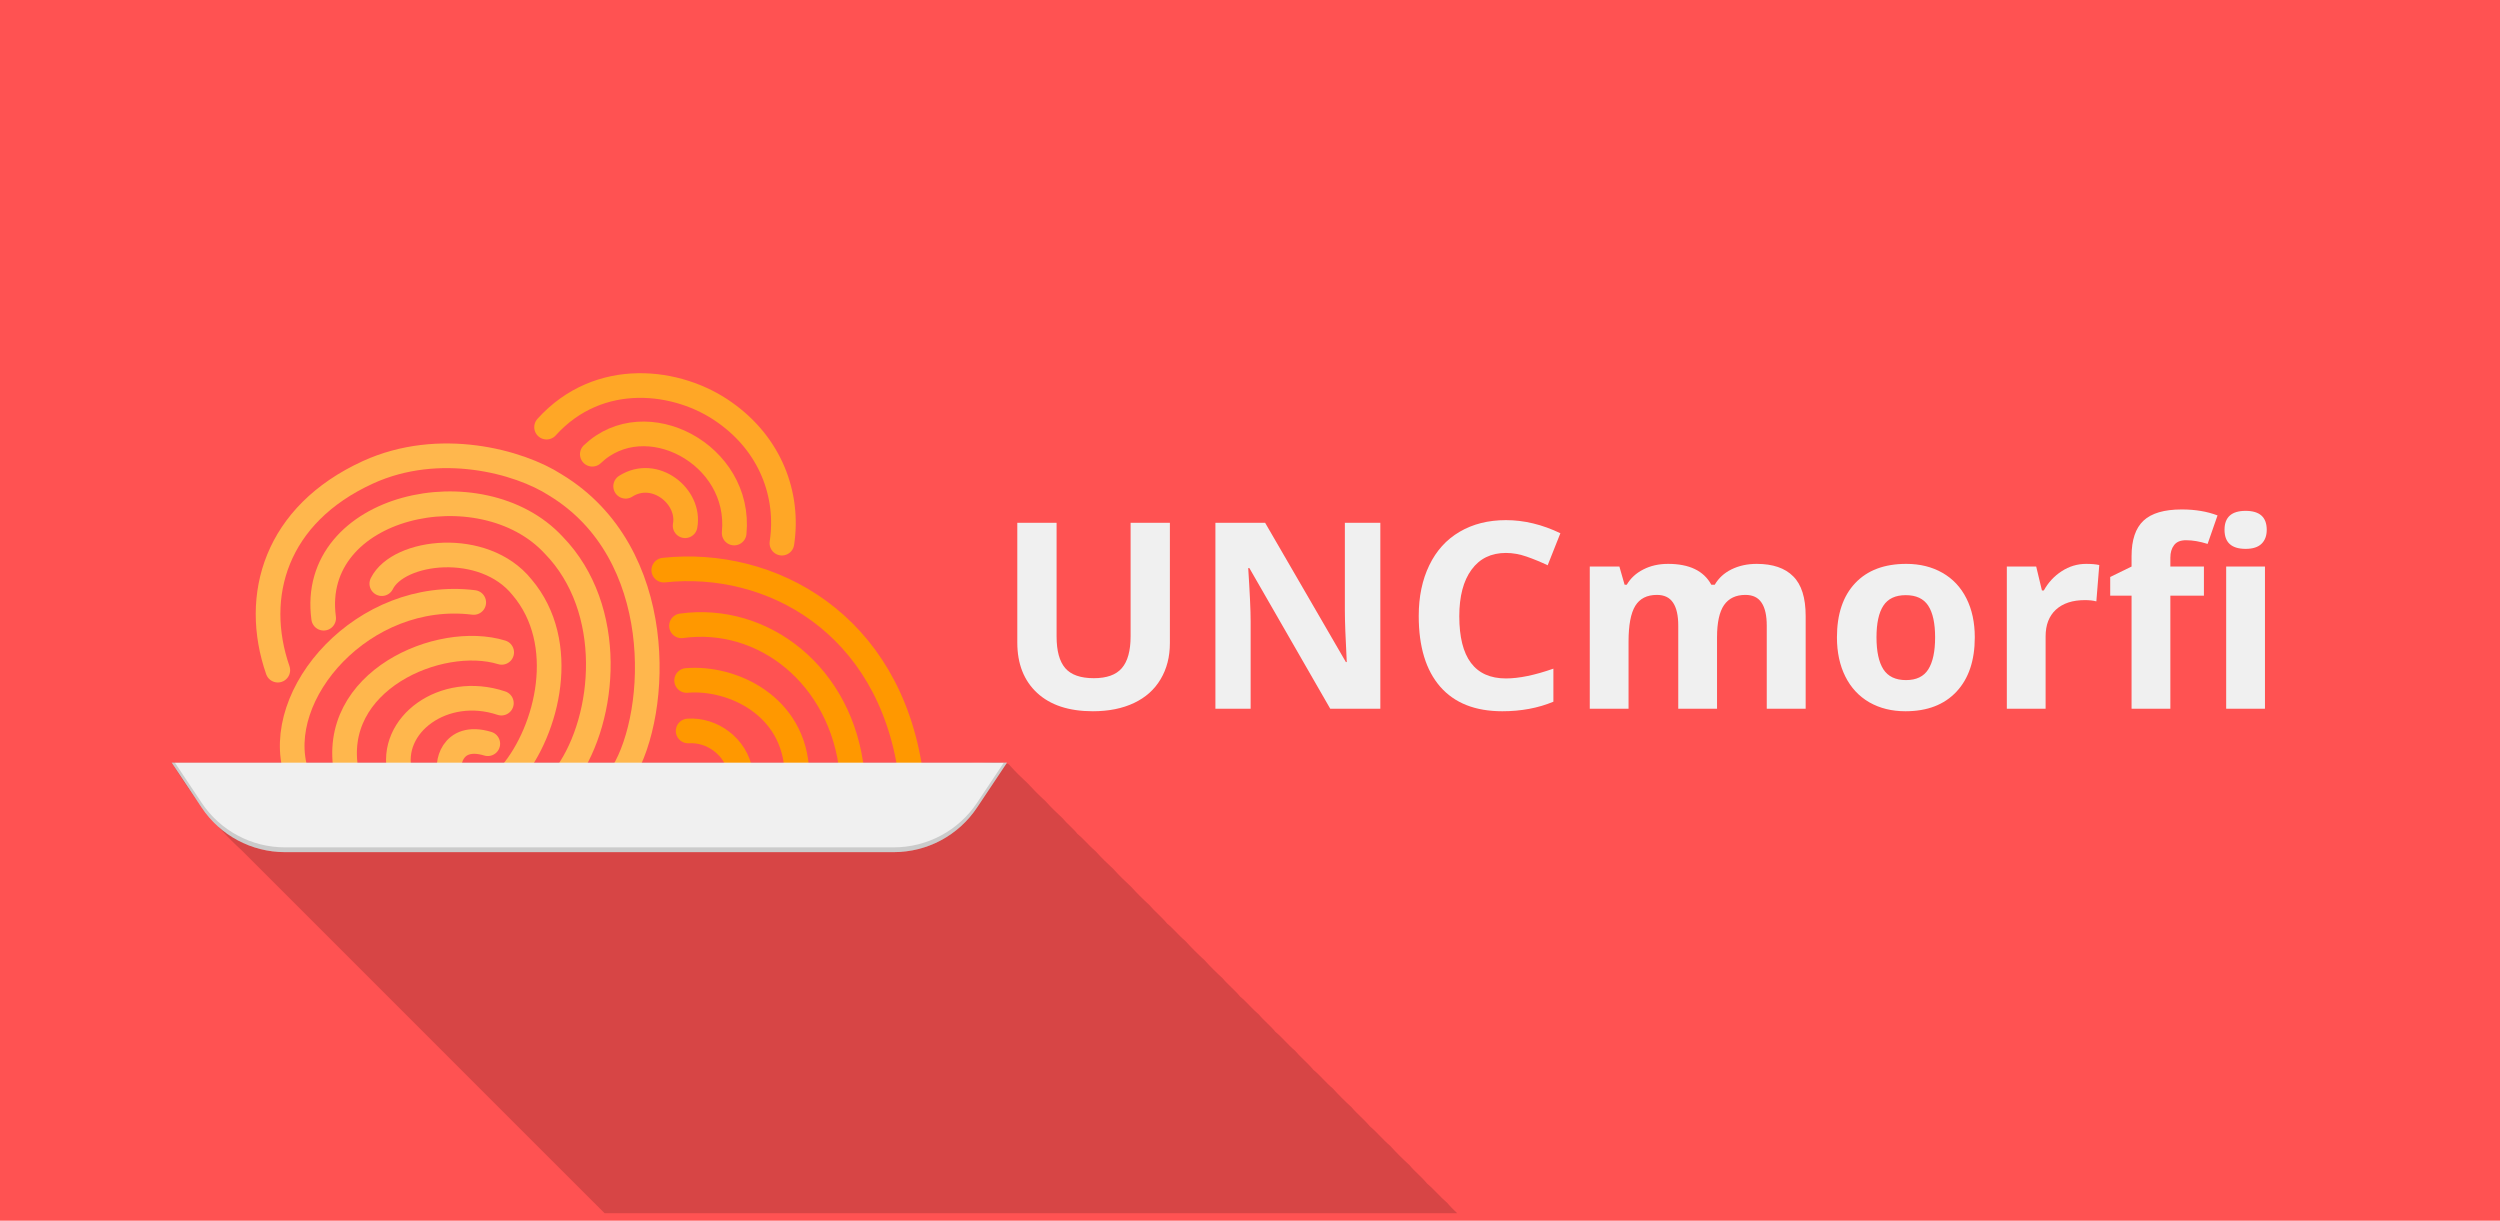
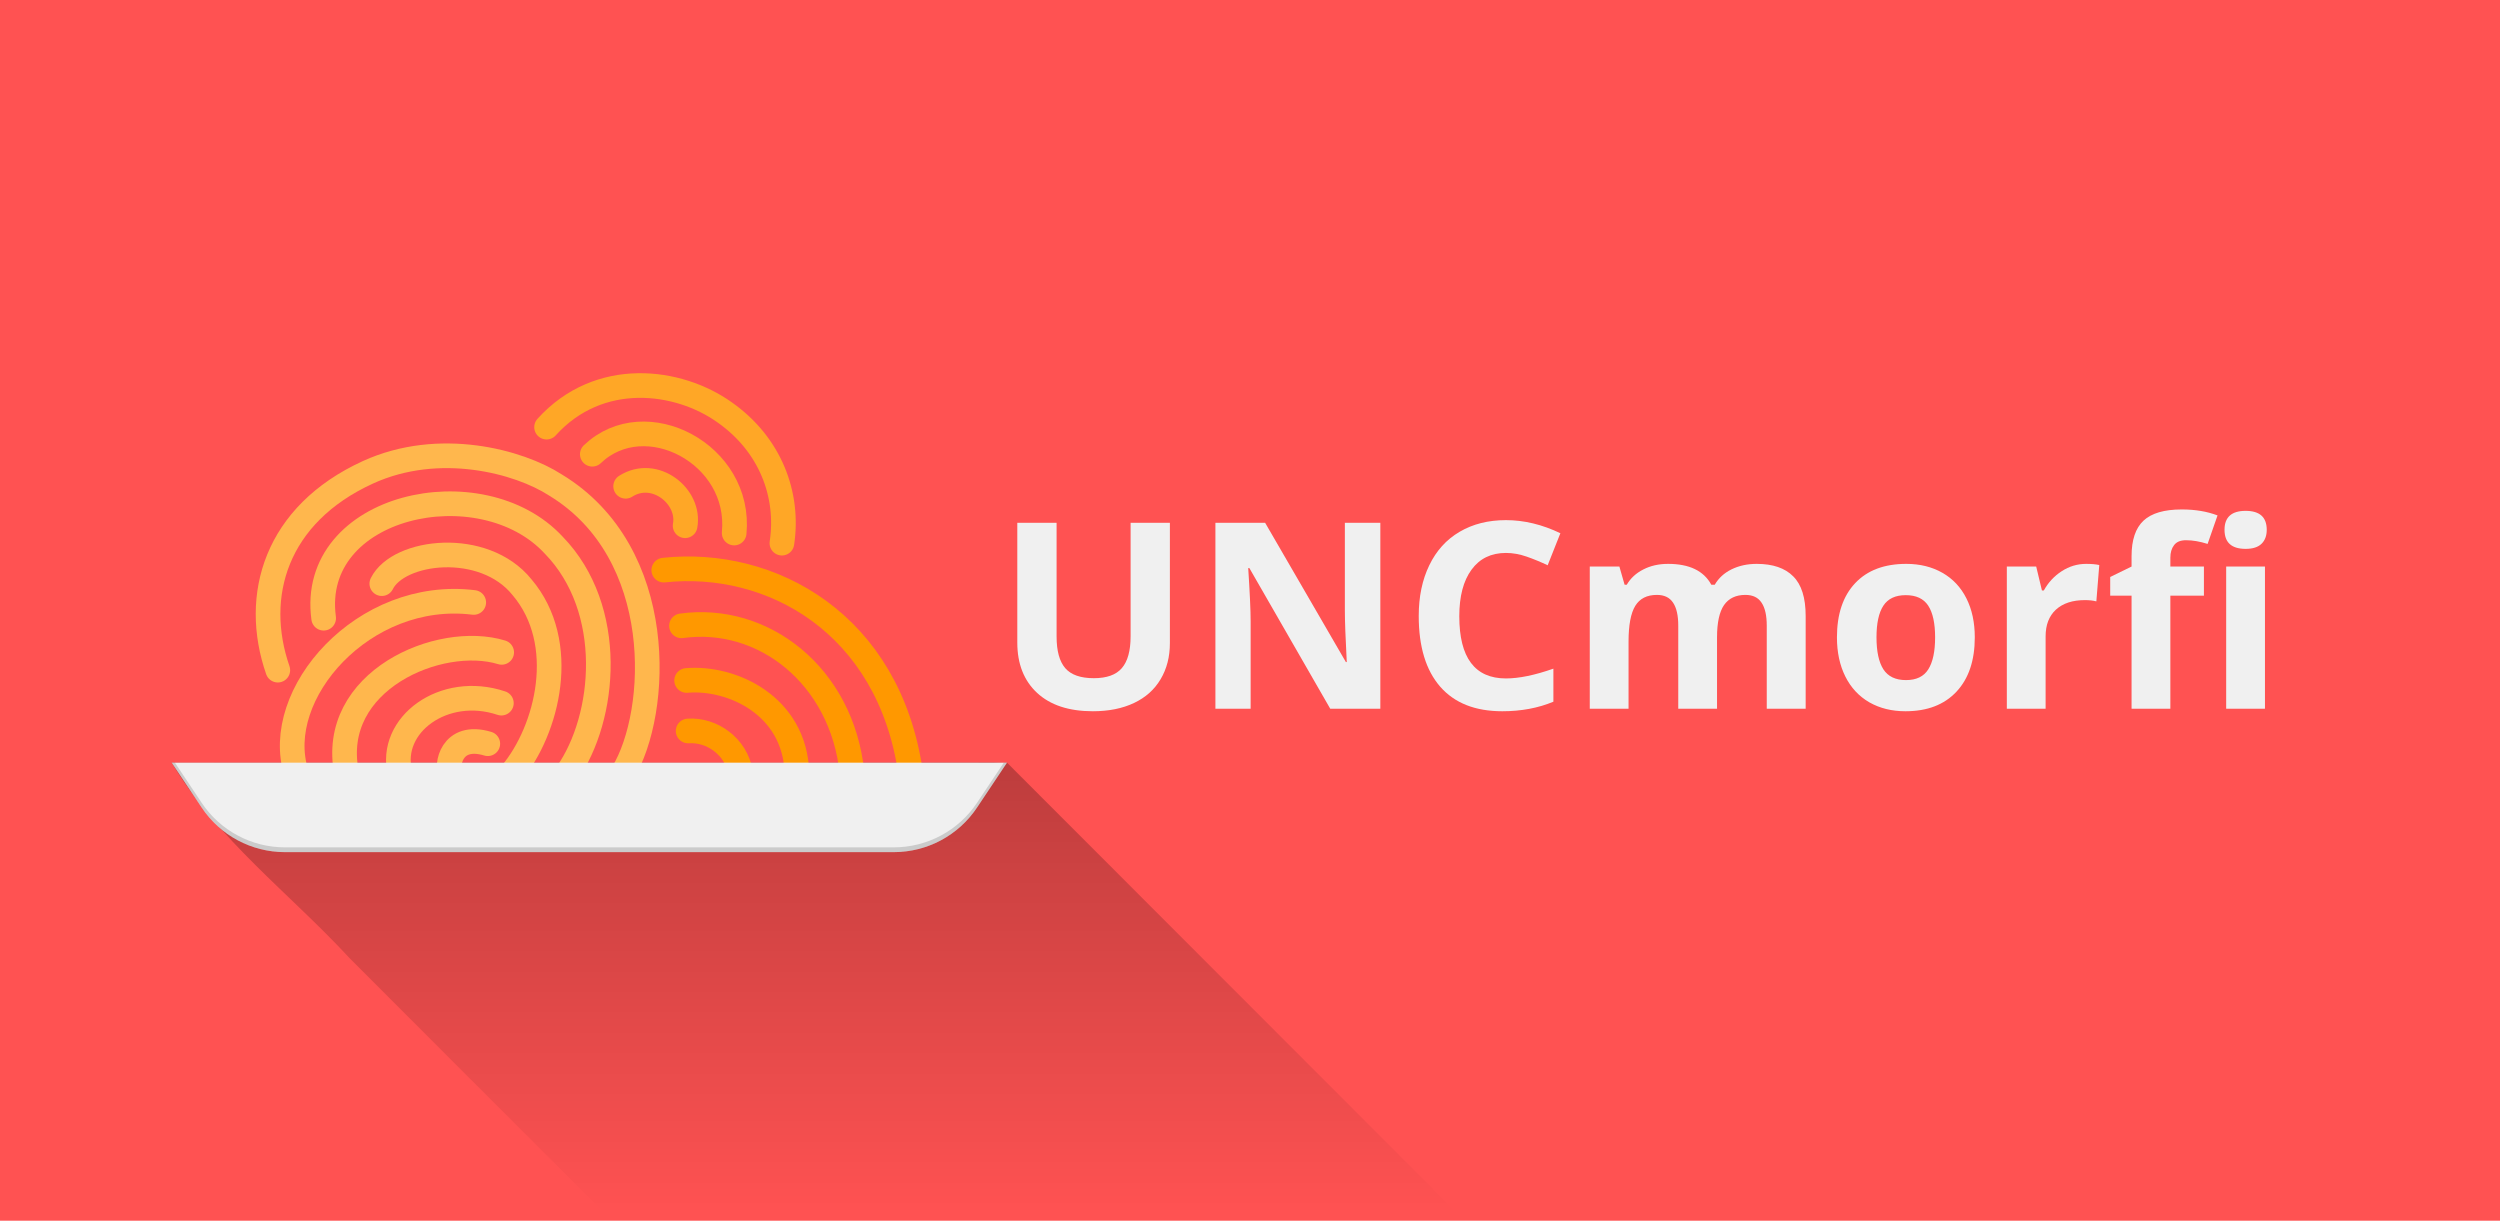
<svg xmlns="http://www.w3.org/2000/svg" xmlns:xlink="http://www.w3.org/1999/xlink" id="svg8" version="1.1" viewBox="0 0 270.933 132.292" height="500" width="1024">
  <defs id="defs2">
    <linearGradient gradientTransform="translate(-91.17773,-377.5371)" gradientUnits="userSpaceOnUse" y2="877.537" x2="338.754" y1="695.757" x1="338.754" id="linearGradient1644" xlink:href="#linearGradient1478" />
    <linearGradient id="linearGradient1478">
      <stop style="stop-color:#000000;stop-opacity:0.251" offset="0" id="stop1474" />
      <stop style="stop-color:#000000;stop-opacity:0;" offset="1" id="stop1476" />
    </linearGradient>
+     <linearGradient xlink:href="#linearGradient1478" id="linearGradient5726" gradientUnits="userSpaceOnUse" gradientTransform="translate(-158.1894,-689.4824)" x1="-5.163" y1="888.397" x2="-5.163" y2="948.503" />
+     <linearGradient xlink:href="#linearGradient1478" id="linearGradient849" gradientUnits="userSpaceOnUse" gradientTransform="translate(-158.1894,-689.4824)" x1="-5.163" y1="888.397" x2="-5.163" y2="948.503" />
  </defs>
  <g style="display:inline" transform="translate(0,-164.7083)" id="layer1">
    <rect y="164.708" x="7.1207683e-06" height="132.292" width="270.933" id="rect193-1" style="display:inline;opacity:1;vector-effect:none;fill:#ff5252;fill-opacity:1;stroke:none;stroke-width:0.276px;stroke-linecap:butt;stroke-linejoin:miter;stroke-miterlimit:4;stroke-dasharray:none;stroke-dashoffset:0;stroke-opacity:1" />
  </g>
  <g style="display:inline" id="layer2">
    <g aria-label="UNCmorfi" transform="matrix(0.2645833,0,0,0.2645833,-20.2836,10.6829)" style="font-style:normal;font-variant:normal;font-weight:bold;font-stretch:normal;font-size:106.667px;line-height:125%;font-family:'Noto Sans';-inkscape-font-specification:'Noto Sans Bold';letter-spacing:0px;word-spacing:0px;display:inline;opacity:1;vector-effect:none;fill:#f0f0f0;fill-opacity:1;stroke:none;stroke-width:1.298;stroke-linecap:butt;stroke-linejoin:miter;stroke-miterlimit:4;stroke-dasharray:none;stroke-dashoffset:0;stroke-opacity:1" id="flowRoot1040-5">
      <path d="m 555.848,173.764 v 49.271 q 0,8.438 -3.802,14.792 -3.75,6.354 -10.885,9.74 -7.135,3.385 -16.875,3.385 -14.688,0 -22.812,-7.5 -8.125,-7.552 -8.125,-20.625 v -49.062 h 16.094 v 46.615 q 0,8.802 3.542,12.917 3.542,4.115 11.719,4.115 7.917,0 11.458,-4.115 3.594,-4.167 3.594,-13.021 V 173.764 Z" id="path9367" />
      <path d="m 642.046,249.91 h -20.521 l -33.125,-57.604 H 587.931 q 0.99,15.26 0.99,21.771 v 35.833 H 574.494 V 173.764 h 20.365 l 33.073,57.031 h 0.365 q -0.781,-14.844 -0.781,-20.99 V 173.764 h 14.531 z" id="path9369" />
      <path d="m 693.504,186.108 q -9.115,0 -14.115,6.875 -5,6.823 -5,19.062 0,25.469 19.115,25.469 8.021,0 19.427,-4.01 v 13.542 q -9.375,3.906 -20.938,3.906 -16.615,0 -25.417,-10.052 -8.802,-10.104 -8.802,-28.958 0,-11.875 4.323,-20.781 4.323,-8.958 12.396,-13.698 8.125,-4.792 19.01,-4.792 11.094,0 22.292,5.365 l -5.208,13.125 q -4.271,-2.031 -8.594,-3.542 -4.323,-1.51 -8.49,-1.51 z" id="path9371" />
      <path d="m 779.962,249.91 h -15.885 v -34.01 q 0,-6.302 -2.135,-9.427 -2.083,-3.177 -6.615,-3.177 -6.094,0 -8.854,4.479 -2.76,4.479 -2.76,14.74 v 27.396 h -15.885 v -58.229 h 12.135 l 2.135,7.448 h 0.885 q 2.344,-4.01 6.771,-6.25 4.427,-2.292 10.156,-2.292 13.073,0 17.708,8.542 h 1.406 q 2.344,-4.062 6.875,-6.302 4.583,-2.24 10.312,-2.24 9.896,0 14.948,5.104 5.104,5.052 5.104,16.25 v 37.969 h -15.938 v -34.01 q 0,-6.302 -2.135,-9.427 -2.083,-3.177 -6.615,-3.177 -5.833,0 -8.75,4.167 -2.865,4.167 -2.865,13.229 z" id="path9373" />
      <path d="m 845.275,220.691 q 0,8.646 2.812,13.073 2.865,4.427 9.271,4.427 6.354,0 9.115,-4.375 2.812,-4.427 2.812,-13.125 0,-8.646 -2.812,-12.969 -2.812,-4.323 -9.219,-4.323 -6.354,0 -9.167,4.323 -2.812,4.271 -2.812,12.969 z m 40.26,0 q 0,14.219 -7.5,22.24 -7.5,8.021 -20.885,8.021 -8.385,0 -14.792,-3.646 -6.406,-3.698 -9.844,-10.573 -3.438,-6.875 -3.438,-16.042 0,-14.271 7.448,-22.188 7.448,-7.917 20.938,-7.917 8.385,0 14.792,3.646 6.406,3.646 9.844,10.469 3.438,6.823 3.438,15.99 z" id="path9375" />
      <path d="m 931.16,190.587 q 3.229,0 5.365,0.469 l -1.198,14.896 q -1.927,-0.521 -4.688,-0.521 -7.604,0 -11.875,3.906 -4.219,3.906 -4.219,10.938 v 29.635 h -15.885 v -58.229 h 12.031 l 2.344,9.792 h 0.781 q 2.708,-4.896 7.292,-7.865 4.635,-3.021 10.052,-3.021 z" id="path9377" />
      <path d="m 979.389,203.608 h -13.75 v 46.302 h -15.885 v -46.302 h -8.75 v -7.656 l 8.75,-4.271 v -4.271 q 0,-9.948 4.896,-14.531 4.896,-4.583 15.677,-4.583 8.229,0 14.635,2.448 l -4.062,11.667 q -4.792,-1.51 -8.854,-1.51 -3.385,0 -4.896,2.031 -1.51,1.979 -1.51,5.104 v 3.646 h 13.75 z m 8.438,-26.979 q 0,-7.76 8.646,-7.76 8.646,0 8.646,7.76 0,3.698 -2.188,5.781 -2.135,2.031 -6.458,2.031 -8.646,0 -8.646,-7.812 z m 16.563,73.281 h -15.885 v -58.229 h 15.885 z" id="path9379" />
    </g>
  </g>
  <g style="display:inline" id="layer3">
    <g id="g939" transform="matrix(0.7856491,0,0,0.7856491,193.8607,-72.01749)">
-       <path id="path6288-3" d="m -109.677,196.825 c -1.117,0.021 -2.403,0.134 -3.308,0.041 h -110.085 c 2.721,4.45 5.829,8.62 9.693,12.134 16.692,16.656 33.328,33.369 50.025,50.019 h 117.606 c -0.479,-0.464 -0.964,-0.925 -1.373,-1.426 -1.018,-0.861 -1.799,-1.85 -2.82,-2.709 -0.713,-0.885 -1.687,-1.628 -2.401,-2.512 -0.937,-0.851 -1.821,-1.73 -2.643,-2.643 -1.02,-0.86 -1.794,-1.853 -2.819,-2.71 -0.758,-0.927 -1.769,-1.718 -2.534,-2.643 -0.918,-0.827 -1.771,-1.689 -2.577,-2.577 -0.978,-0.814 -1.699,-1.766 -2.687,-2.577 -0.76,-0.926 -1.765,-1.721 -2.533,-2.643 -0.978,-0.815 -1.701,-1.767 -2.687,-2.577 -0.668,-0.841 -1.59,-1.545 -2.269,-2.379 -0.951,-0.796 -1.659,-1.722 -2.621,-2.511 -0.71,-0.885 -1.68,-1.632 -2.401,-2.511 -0.89,-0.808 -1.727,-1.646 -2.511,-2.511 -0.913,-0.83 -1.769,-1.691 -2.577,-2.577 -0.929,-0.772 -1.611,-1.679 -2.555,-2.445 -0.734,-0.905 -1.718,-1.679 -2.468,-2.577 -0.889,-0.81 -1.726,-1.646 -2.511,-2.511 -0.864,-0.788 -1.684,-1.601 -2.445,-2.445 -0.864,-0.788 -1.684,-1.601 -2.445,-2.445 -0.902,-0.753 -1.569,-1.635 -2.489,-2.378 -0.599,-0.776 -1.453,-1.415 -2.071,-2.181 -0.842,-0.767 -1.636,-1.559 -2.378,-2.379 -0.865,-0.788 -1.68,-1.603 -2.445,-2.445 -0.84,-0.768 -1.638,-1.559 -2.379,-2.379 -0.228,-0.456 -1.176,-0.525 -2.293,-0.504 z" style="display:inline;opacity:1;vector-effect:none;fill:#010101;fill-opacity:0.157;stroke-width:0.429;stroke-linecap:butt;stroke-linejoin:miter;stroke-miterlimit:4;stroke-dasharray:none;stroke-dashoffset:0;stroke-opacity:1" />
+       <path style="display:inline;opacity:1;vector-effect:none;fill:url(#linearGradient849);fill-opacity:1;stroke-width:0.662;stroke-linecap:butt;stroke-linejoin:miter;stroke-miterlimit:4;stroke-dasharray:none;stroke-dashoffset:0;stroke-opacity:1" d="m -109.677,196.825 c -37.793,0.096 -75.596,0.014 -113.393,0.041 6.264,10.582 16.309,18.052 24.548,26.98 11.72,11.728 23.43,23.466 35.17,35.173 h 117.606 l -62.101,-62.154 -0.35,0.032 -1.48,-0.073 z" id="path6288-3" />
      <g id="g893" style="display:inline" transform="matrix(1.360024,0,0,1.360024,-229.7755,65.42746)">
        <path style="fill:none;stroke:#ff9800;stroke-width:2.5;stroke-linecap:round;stroke-linejoin:miter;stroke-miterlimit:4;stroke-dasharray:none;stroke-opacity:1" d="m 54.839,77.118 c 10.801,-1.171 22.838,5.333 25.035,20.557" id="path985" />
        <path id="path987" d="m 56.635,82.768 c 8.281,-1.153 16.259,5.035 17.295,14.874" style="fill:none;stroke:#ff9800;stroke-width:2.5;stroke-linecap:round;stroke-linejoin:miter;stroke-miterlimit:4;stroke-dasharray:none;stroke-opacity:1" />
        <path style="fill:none;stroke:#ff9800;stroke-width:2.5;stroke-linecap:round;stroke-linejoin:miter;stroke-miterlimit:4;stroke-dasharray:none;stroke-opacity:1" d="m 57.157,88.31 c 4.541,-0.389 10.992,2.502 11.192,9.408" id="path989" />
        <path id="path991" d="m 57.311,93.431 c 2.388,-0.162 4.885,1.554 5.325,4.266" style="fill:none;stroke:#ff9800;stroke-width:2.5;stroke-linecap:round;stroke-linejoin:miter;stroke-miterlimit:4;stroke-dasharray:none;stroke-opacity:1" />
        <path id="path993" d="m 42.953,62.616 c 5.311,-5.879 13.339,-4.876 18.08,-1.486 4.59,3.234 6.537,8.316 5.789,13.253" style="fill:none;stroke:#ffa726;stroke-width:2.5;stroke-linecap:round;stroke-linejoin:miter;stroke-miterlimit:4;stroke-dasharray:none;stroke-opacity:1" />
        <path style="fill:none;stroke:#ffa726;stroke-width:2.5;stroke-linecap:round;stroke-linejoin:miter;stroke-miterlimit:4;stroke-dasharray:none;stroke-opacity:1" d="m 47.592,65.363 c 5.369,-5.134 15.168,-0.014 14.388,7.993" id="path995" />
        <path id="path997" d="m 50.973,68.613 c 2.968,-1.886 6.579,1.029 6.033,4.003" style="fill:none;stroke:#ffa726;stroke-width:2.5;stroke-linecap:round;stroke-linejoin:miter;stroke-miterlimit:4;stroke-dasharray:none;stroke-opacity:1" />
        <path style="fill:none;stroke:#ffb74d;stroke-width:2.5;stroke-linecap:round;stroke-linejoin:miter;stroke-miterlimit:4;stroke-dasharray:none;stroke-opacity:1" d="m 15.694,87.263 c -2.612,-7.53 -0.219,-15.789 9.152,-20.071 7.217,-3.292 15.31,-1.1 19.008,1.292 11.351,6.879 10.574,23.048 6.834,29.207" id="path1003" />
        <path id="path1005" d="m 20.344,81.995 c -1.555,-11.546 15.994,-15.357 23.332,-7.413 6.285,6.457 5.342,17.487 1.321,23.192" style="fill:none;stroke:#ffb74d;stroke-width:2.5;stroke-linecap:round;stroke-linejoin:miter;stroke-miterlimit:4;stroke-dasharray:none;stroke-opacity:1" />
        <path style="fill:none;stroke:#ffb74d;stroke-width:2.5;stroke-linecap:round;stroke-linejoin:miter;stroke-miterlimit:4;stroke-dasharray:none;stroke-opacity:1" d="m 26.242,78.49 c 1.689,-3.41 10.342,-4.454 14.215,0.355 4.797,5.643 2.62,14.475 -1.078,18.892" id="path1007" />
        <path id="path1009" d="M 35.566,80.397 C 24.388,79.008 15.053,89.728 17.565,97.665" style="fill:none;stroke:#ffb74d;stroke-width:2.5;stroke-linecap:round;stroke-linejoin:miter;stroke-miterlimit:4;stroke-dasharray:none;stroke-opacity:1" />
        <path style="fill:none;stroke:#ffb74d;stroke-width:2.5;stroke-linecap:round;stroke-linejoin:miter;stroke-miterlimit:4;stroke-dasharray:none;stroke-opacity:1" d="M 38.401,85.459 C 32.109,83.53 20.815,88.342 22.666,97.688" id="path1011" />
        <path id="path1013" d="m 38.37,90.609 c -5.841,-1.959 -11.476,2.203 -10.29,7.078" style="fill:none;stroke:#ffb74d;stroke-width:2.5;stroke-linecap:round;stroke-linejoin:miter;stroke-miterlimit:4;stroke-dasharray:none;stroke-opacity:1" />
        <path style="fill:none;stroke:#ffb74d;stroke-width:2.5;stroke-linecap:round;stroke-linejoin:miter;stroke-miterlimit:4;stroke-dasharray:none;stroke-opacity:1" d="m 33.228,97.786 c -0.494,-0.778 0.038,-4.188 3.764,-3.061" id="path1023" />
      </g>
      <path style="display:inline;opacity:1;vector-effect:none;fill:#f0f0f0;fill-opacity:1;stroke-width:0.429;stroke-linecap:butt;stroke-linejoin:miter;stroke-miterlimit:4;stroke-dasharray:none;stroke-dashoffset:0;stroke-opacity:1" d="m -123.466,209.212 h -83.985 c -4.615,0 -8.926,-2.307 -11.485,-6.148 l -4.134,-6.197 h 115.223 l -4.132,6.197 c -2.562,3.841 -6.87,6.148 -11.487,6.148 z" id="path47-3-6" />
      <path id="path47-3-3-7" d="m -223.07,196.867 4.133,6.197 c 2.56,3.841 6.87,6.148 11.485,6.148 h 83.986 c 4.617,0 8.925,-2.307 11.487,-6.148 l 4.132,-6.197 h -0.441 l -3.69,5.536 c -2.562,3.841 -6.87,6.148 -11.487,6.148 h -83.986 c -4.615,0 -8.925,-2.307 -11.485,-6.148 l -3.692,-5.536 z" style="display:inline;opacity:1;vector-effect:none;fill:#000000;fill-opacity:0.156;stroke-width:0.429;stroke-linecap:butt;stroke-linejoin:miter;stroke-miterlimit:4;stroke-dasharray:none;stroke-dashoffset:0;stroke-opacity:1" />
    </g>
    <g id="g8292" transform="translate(-6.393852,-17.32098)" />
  </g>
</svg>
